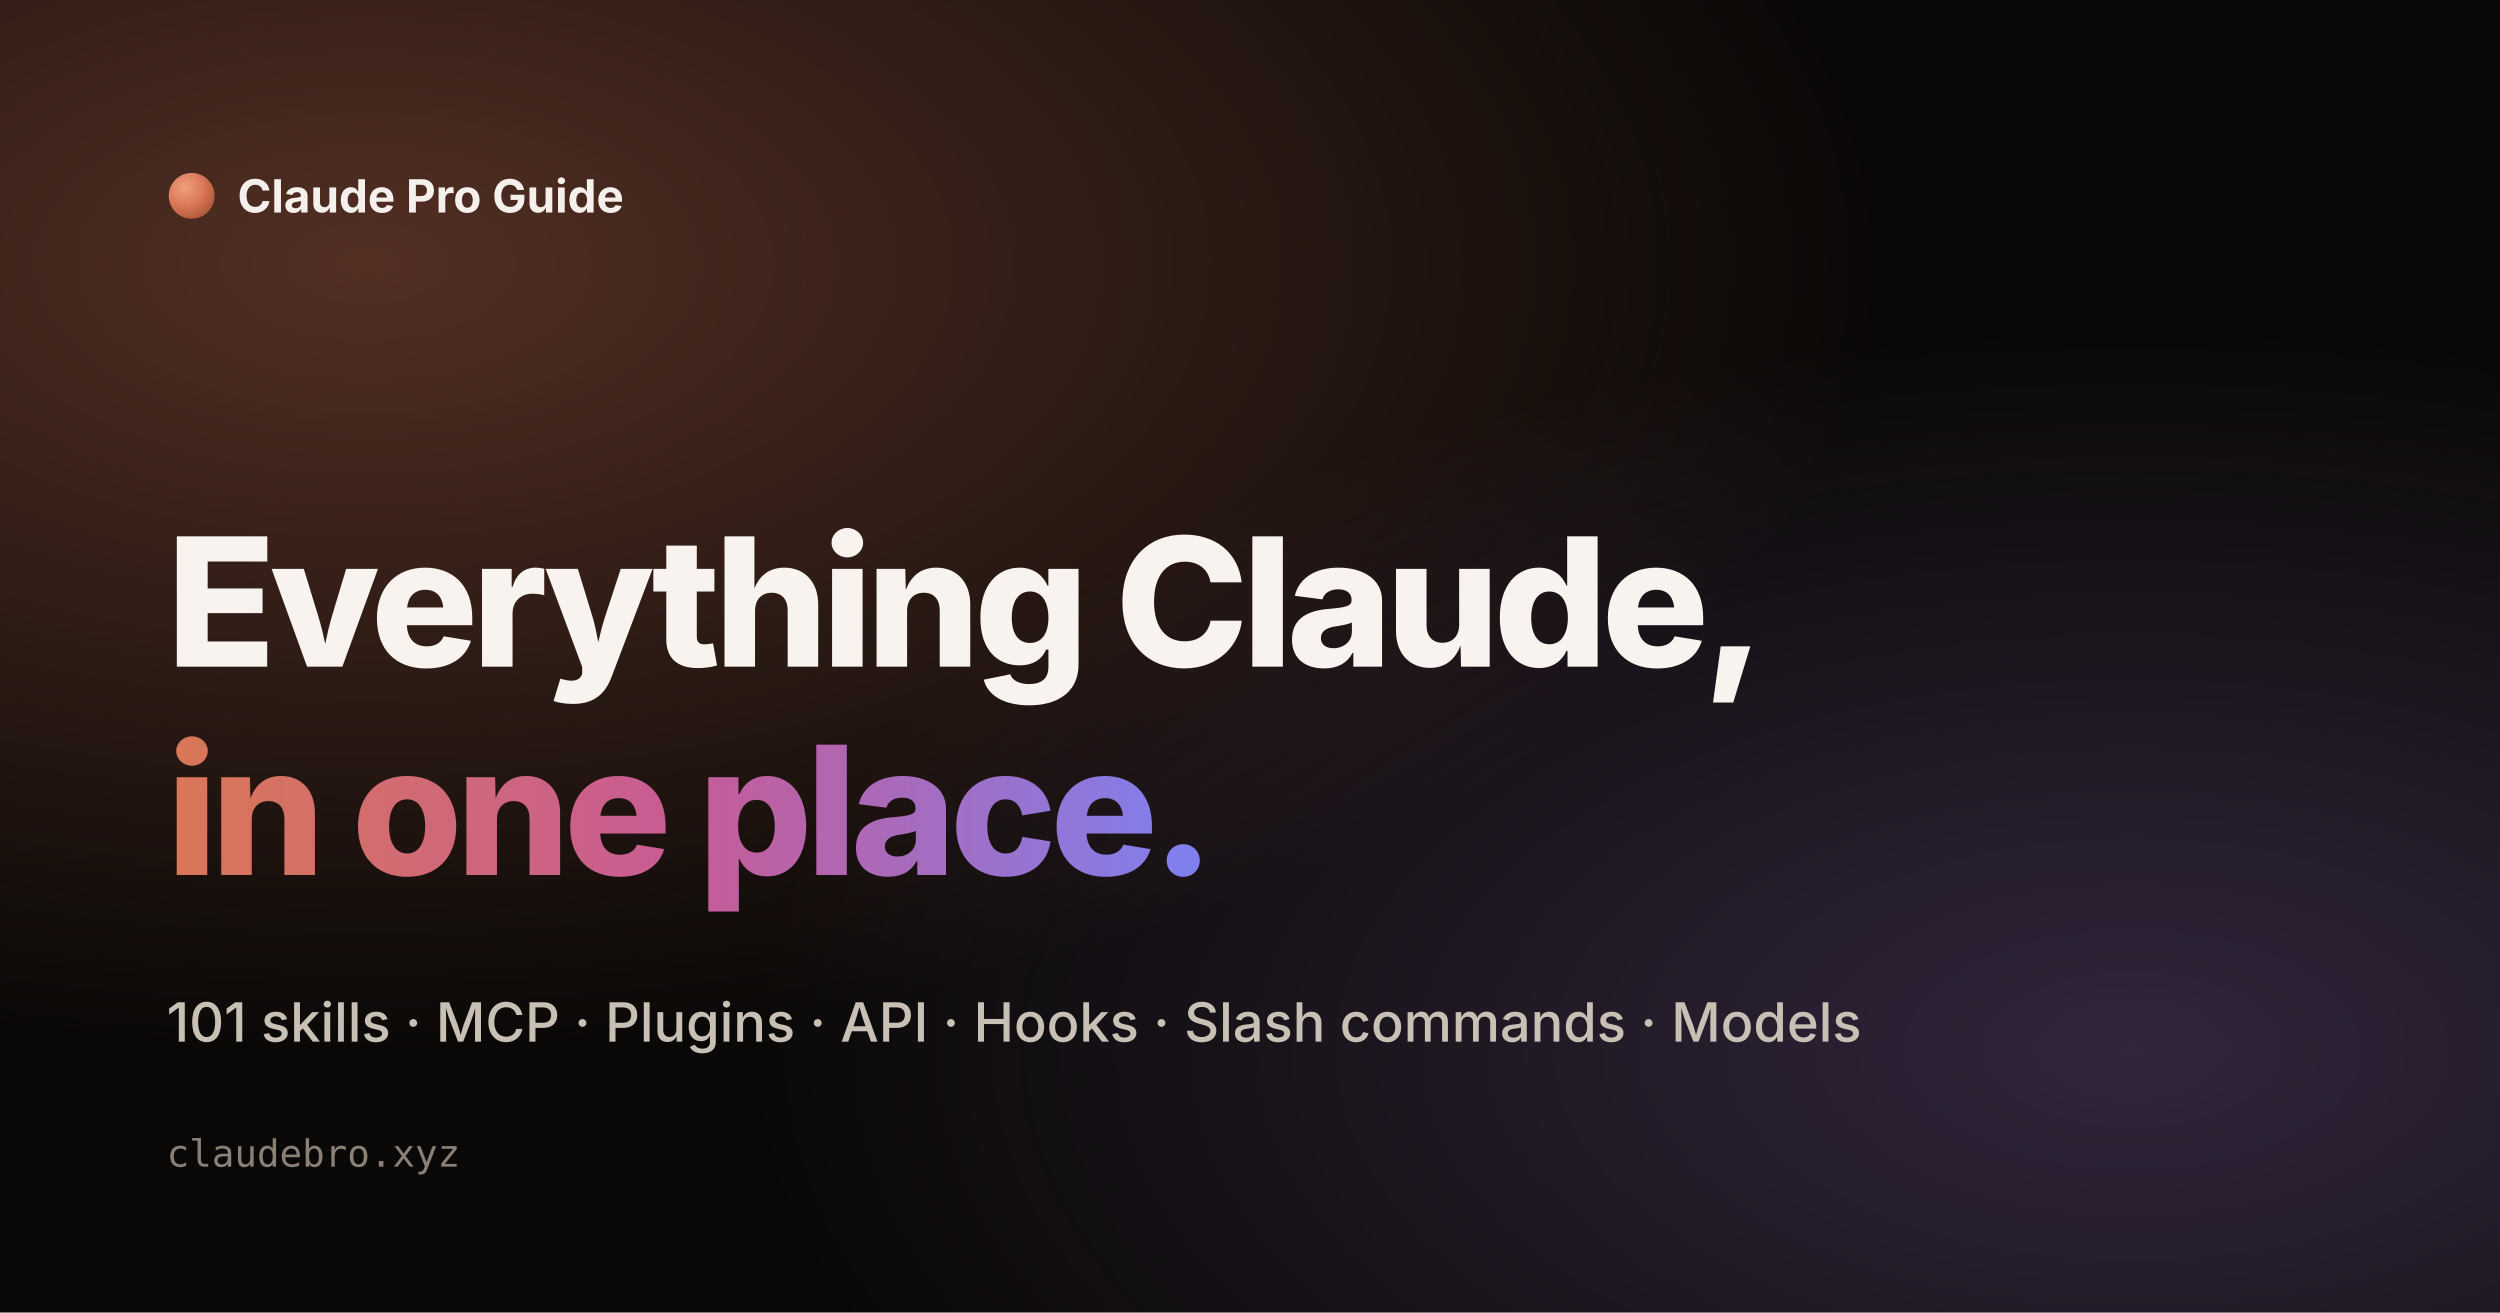
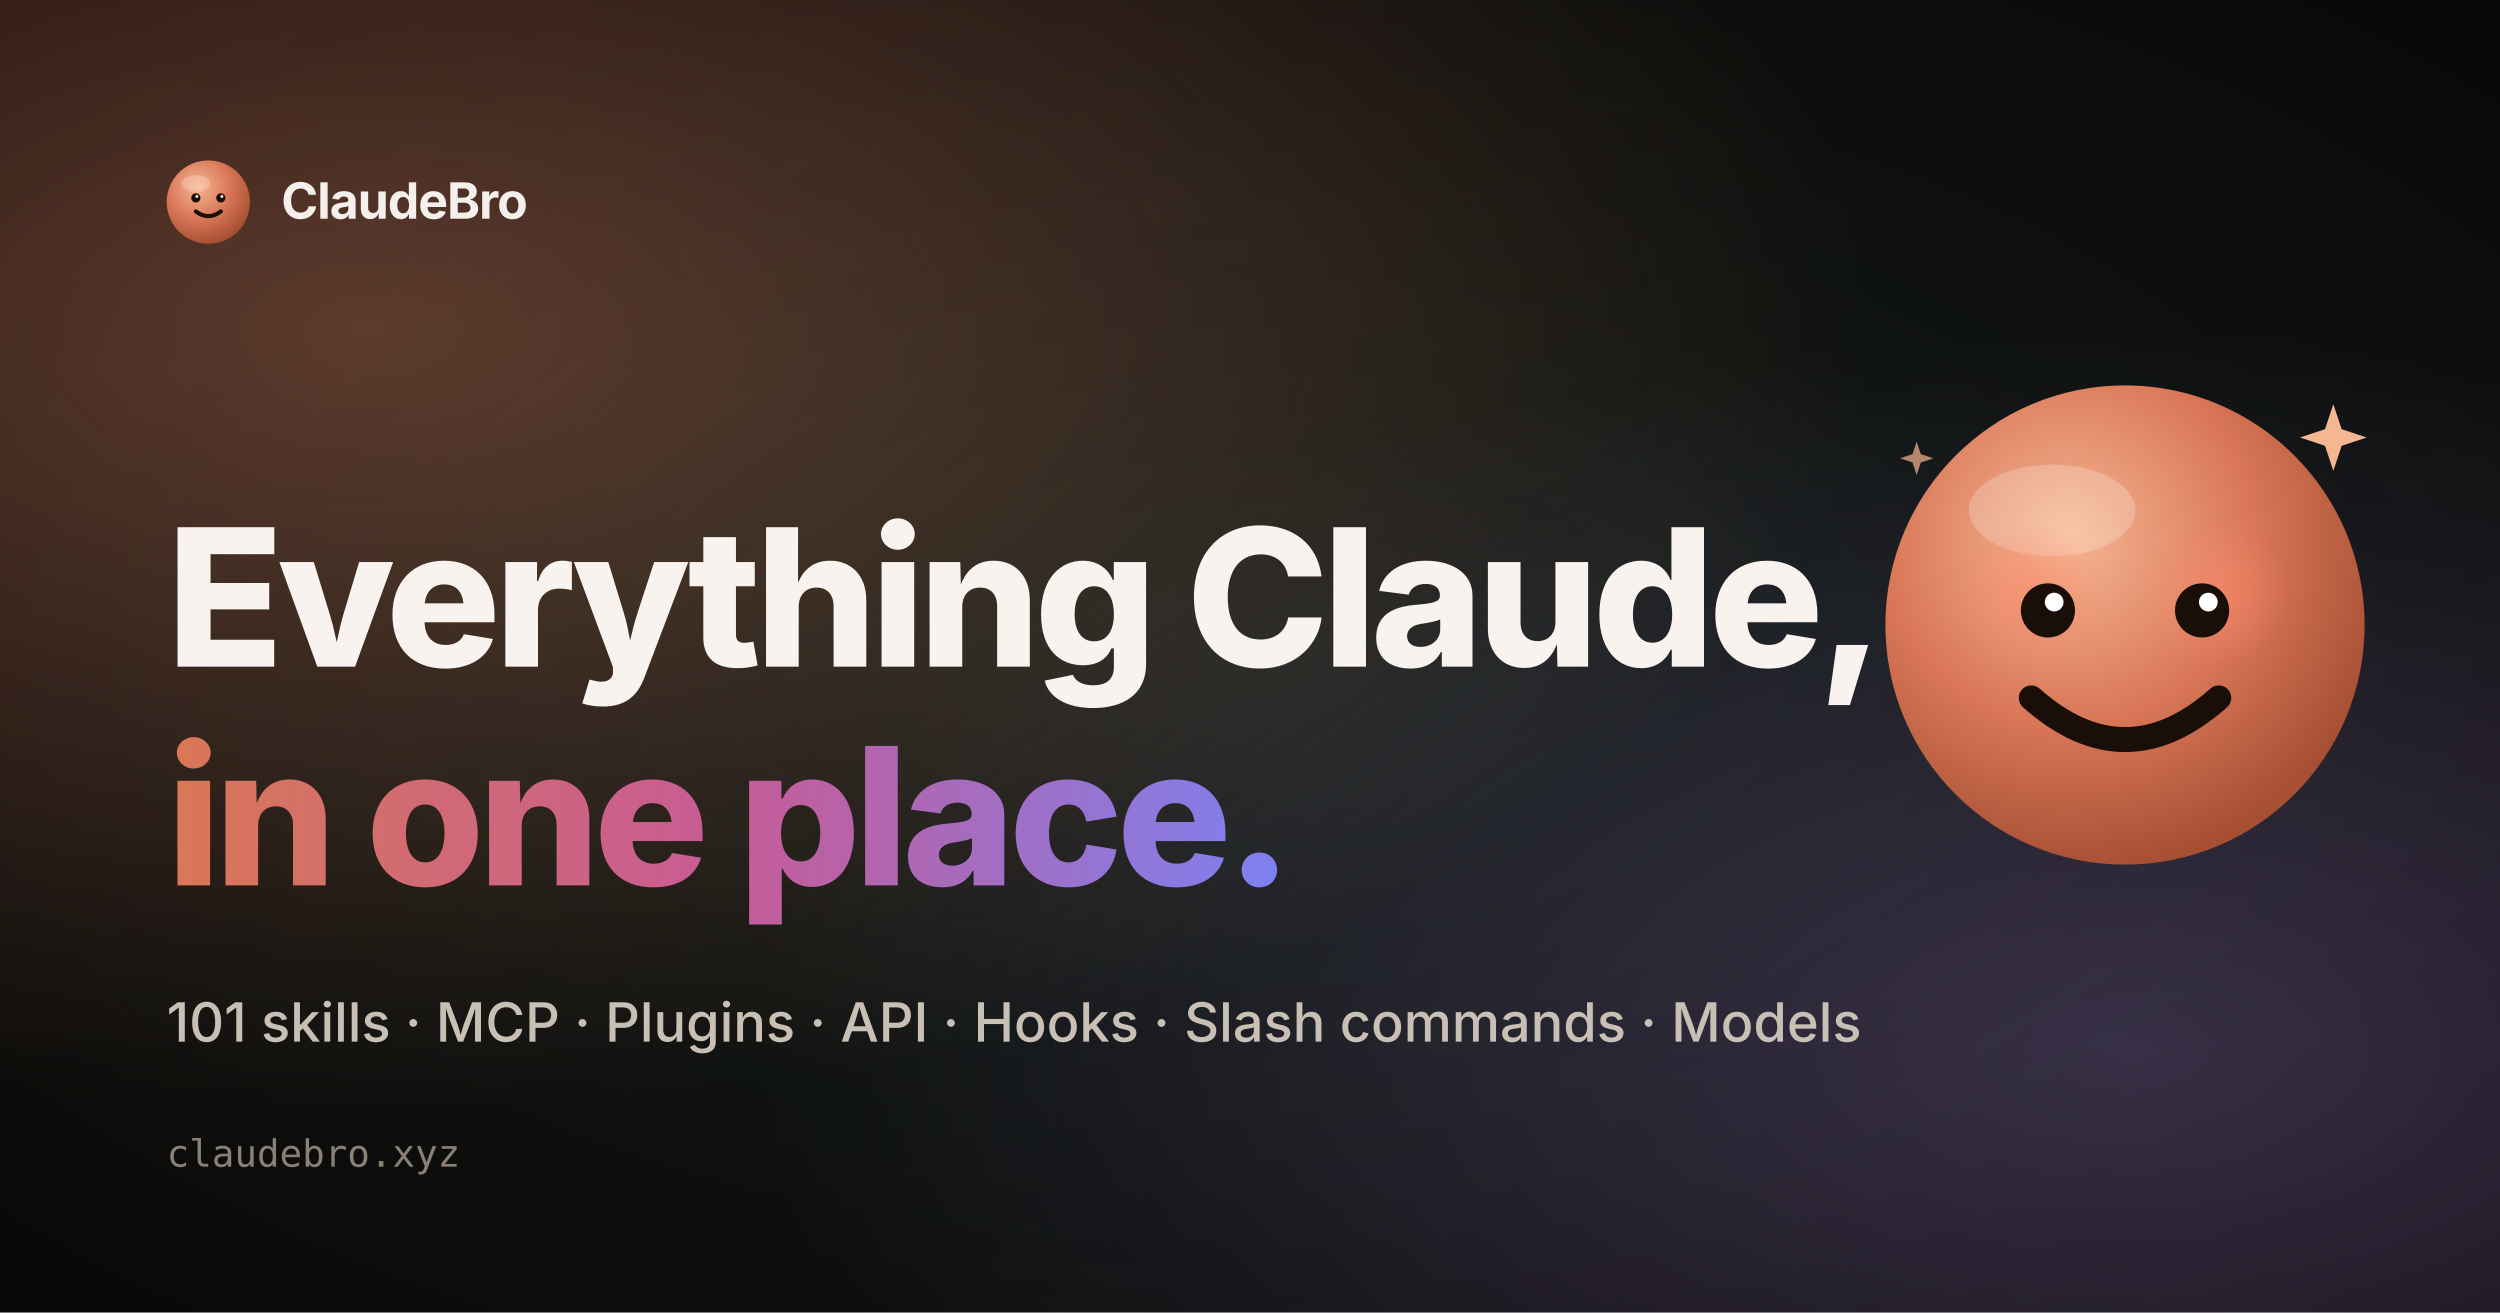
<svg xmlns="http://www.w3.org/2000/svg" viewBox="0 0 1200 630" width="1200" height="630">
  <defs>
-     <radialGradient id="aurora1" cx="15%" cy="20%" r="60%">
-       <stop offset="0%" stop-color="#d97757" stop-opacity=".35" />
+     <radialGradient id="aurora1" cx="15%" cy="25%" r="60%">
+       <stop offset="0%" stop-color="#d97757" stop-opacity=".40" />
      <stop offset="100%" stop-color="#d97757" stop-opacity="0" />
    </radialGradient>
    <radialGradient id="aurora2" cx="85%" cy="80%" r="55%">
-       <stop offset="0%" stop-color="#a87fd9" stop-opacity=".25" />
+       <stop offset="0%" stop-color="#a87fd9" stop-opacity=".28" />
      <stop offset="100%" stop-color="#a87fd9" stop-opacity="0" />
+     </radialGradient>
+     <radialGradient id="aurora3" cx="50%" cy="50%" r="70%">
+       <stop offset="0%" stop-color="#5ed3b4" stop-opacity=".10" />
+       <stop offset="100%" stop-color="#5ed3b4" stop-opacity="0" />
    </radialGradient>
    <linearGradient id="text-grad" x1="0" y1="0" x2="1" y2="0">
      <stop offset="0%" stop-color="#d97757" />
      <stop offset="50%" stop-color="#c75b96" />
      <stop offset="100%" stop-color="#7e80f0" />
    </linearGradient>
-     <radialGradient id="dot" cx="35%" cy="32%" r="70%">
-       <stop offset="0%" stop-color="#f0a07e" />
-       <stop offset="60%" stop-color="#d97757" />
-       <stop offset="100%" stop-color="#b15c3d" />
+     <radialGradient id="bigface" cx="38%" cy="32%" r="70%">
+       <stop offset="0%" stop-color="#f5b692" />
+       <stop offset="55%" stop-color="#d97757" />
+       <stop offset="100%" stop-color="#a64f33" />
+     </radialGradient>
+     <radialGradient id="bigblush" cx="50%" cy="50%" r="50%">
+       <stop offset="0%" stop-color="#ff8a6e" stop-opacity=".55" />
+       <stop offset="100%" stop-color="#ff8a6e" stop-opacity="0" />
    </radialGradient>
  </defs>
  <rect width="1200" height="630" fill="#0a0807" />
  <rect width="1200" height="630" fill="url(#aurora1)" />
  <rect width="1200" height="630" fill="url(#aurora2)" />
-   <g transform="translate(80,80)">
-     <circle cx="12" cy="14" r="11" fill="url(#dot)" />
-     <text x="34" y="22" font-family="Inter,system-ui,sans-serif" font-size="22" font-weight="700" fill="#f5f0eb">Claude Pro Guide</text>
+   <rect width="1200" height="630" fill="url(#aurora3)" />
+   <g transform="translate(80,75)">
+     <g transform="translate(0,0)">
+       <circle cx="20" cy="22" r="20" fill="url(#bigface)" />
+       <ellipse cx="14" cy="13" rx="7" ry="4" fill="#fff" opacity=".22" />
+       <circle cx="14" cy="20" r="2.2" fill="#1a0e08" />
+       <circle cx="14.5" cy="19.3" r="0.7" fill="#fff" />
+       <circle cx="26" cy="20" r="2.2" fill="#1a0e08" />
+       <circle cx="26.5" cy="19.3" r="0.7" fill="#fff" />
+       <path d="M14 26.5 Q20 31 26 26.5" stroke="#1a0e08" stroke-width="2" fill="none" stroke-linecap="round" />
+     </g>
+     <text x="55" y="30" font-family="Inter,system-ui,sans-serif" font-size="24" font-weight="700" fill="#f5f0eb" letter-spacing="-.5">ClaudeBro</text>
  </g>
-   <text x="80" y="320" font-family="Inter,system-ui,sans-serif" font-size="86" font-weight="800" fill="#f8f3ee" letter-spacing="-3">Everything Claude,</text>
-   <text x="80" y="420" font-family="Inter,system-ui,sans-serif" font-size="86" font-weight="800" fill="url(#text-grad)" letter-spacing="-3">in one place.</text>
+   <g transform="translate(900,180)">
+     <circle cx="120" cy="120" r="115" fill="url(#bigface)" />
+     <ellipse cx="85" cy="65" rx="40" ry="22" fill="#fff" opacity=".22" />
+     <circle cx="75" cy="105" r="35" fill="url(#bigblush)" />
+     <circle cx="165" cy="105" r="35" fill="url(#bigblush)" />
+     <circle cx="83" cy="113" r="13" fill="#1a0e08" />
+     <circle cx="86" cy="109" r="4.5" fill="#fff" />
+     <circle cx="157" cy="113" r="13" fill="#1a0e08" />
+     <circle cx="160" cy="109" r="4.5" fill="#fff" />
+     <path d="M75 155 Q120 195 165 155" stroke="#1a0e08" stroke-width="12" fill="none" stroke-linecap="round" />
+     <g transform="translate(220,30)" fill="#f5b692">
+       <path d="M0 -16 L4 -4 L16 0 L4 4 L0 16 L-4 4 L-16 0 L-4 -4 Z" />
+     </g>
+     <g transform="translate(20,40)" fill="#f5b692" opacity=".7">
+       <path d="M0 -8 L2 -2 L8 0 L2 2 L0 8 L-2 2 L-8 0 L-2 -2 Z" />
+     </g>
+   </g>
+   <text x="80" y="320" font-family="Inter,system-ui,sans-serif" font-size="92" font-weight="800" fill="#f8f3ee" letter-spacing="-3">Everything Claude,</text>
+   <text x="80" y="425" font-family="Inter,system-ui,sans-serif" font-size="92" font-weight="800" fill="url(#text-grad)" letter-spacing="-3">in one place.</text>
  <text x="80" y="500" font-family="Inter,system-ui,sans-serif" font-size="26" fill="#c8bfb5" font-weight="500">101 skills · MCP · Plugins · API · Hooks · Slash commands · Models</text>
  <g transform="translate(80,560)" font-family="JetBrains Mono,monospace" font-size="18" fill="#8a8076">
    <text>claudebro.xyz</text>
  </g>
</svg>
